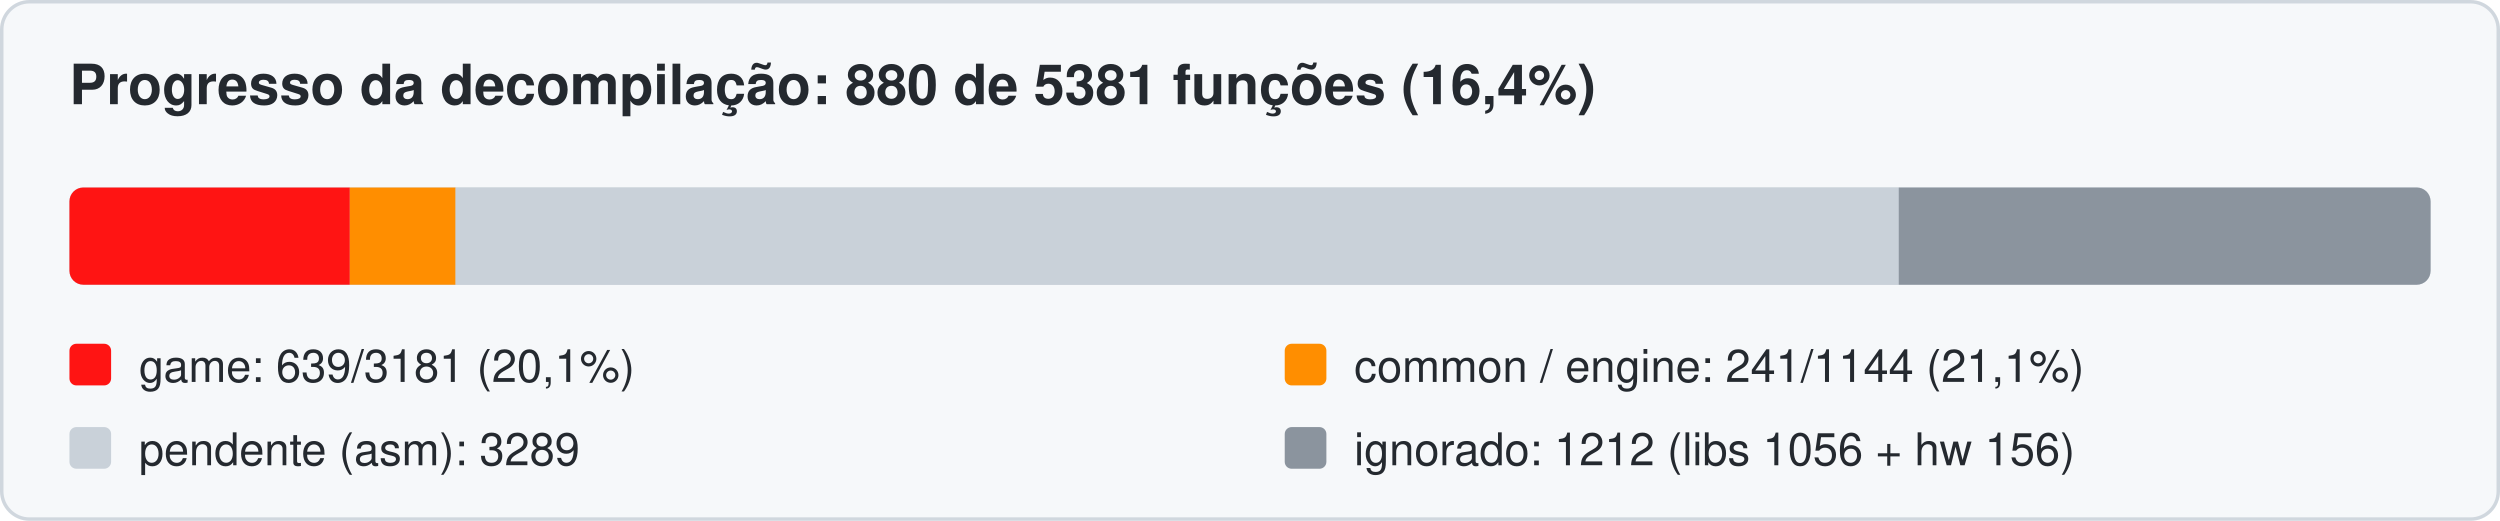
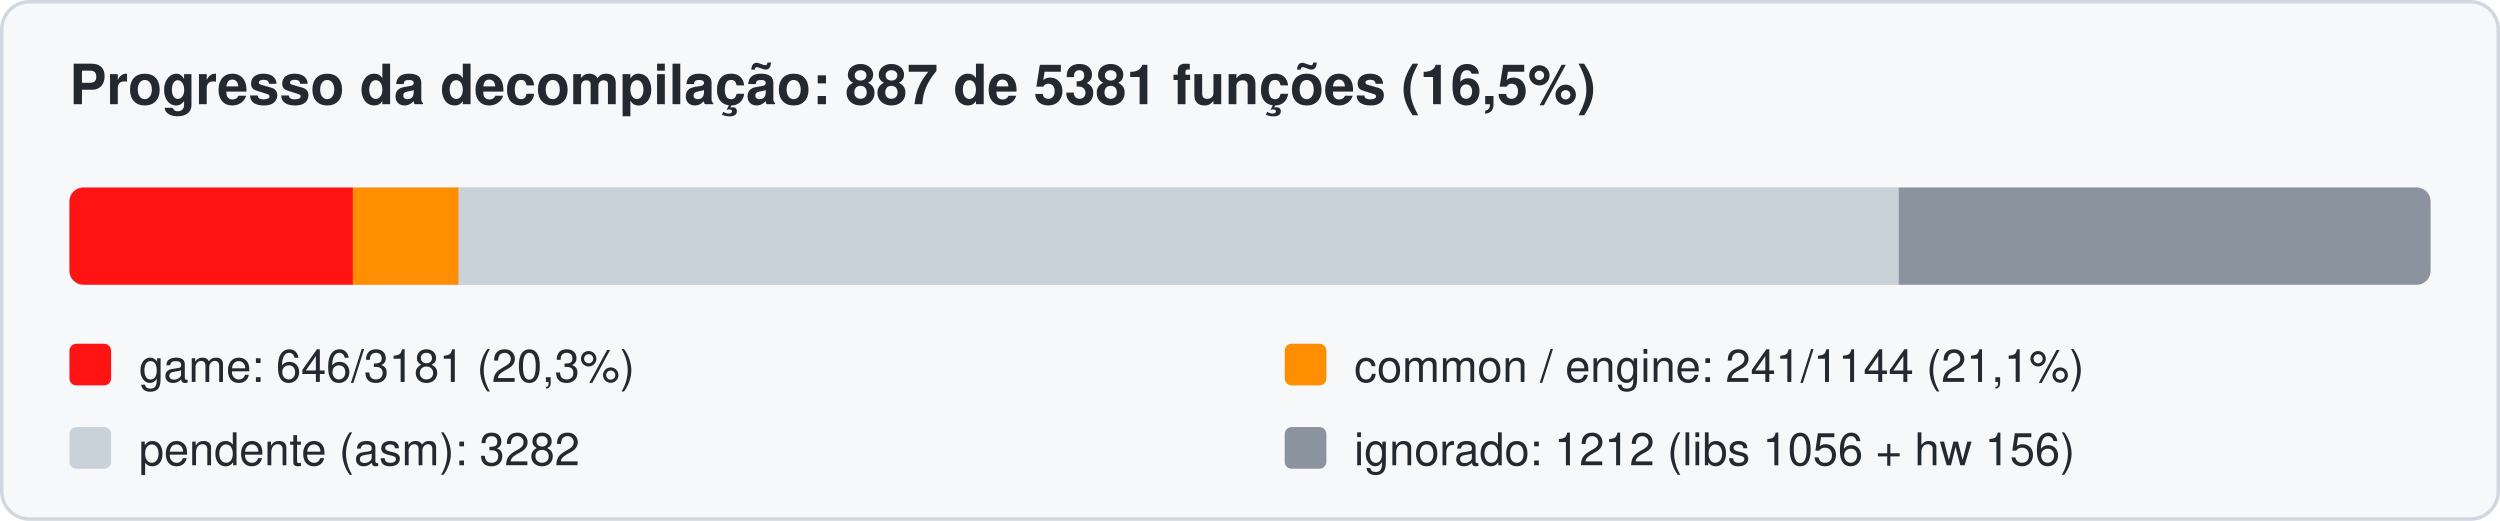
- <svg xmlns="http://www.w3.org/2000/svg" width="720" height="150" viewBox="0 0 720 150" role="img" aria-label="War of the Monsters: 880 de 5381 funcoes decompiladas (16,4%), 1212 ignoradas">
+ <svg xmlns="http://www.w3.org/2000/svg" width="720" height="150" viewBox="0 0 720 150" role="img" aria-label="War of the Monsters: 887 de 5381 funcoes decompiladas (16,5%), 1212 ignoradas">
  <rect x="0.5" y="0.5" width="719" height="149" rx="8" fill="#f6f8fa" stroke="#d0d7de" />
  <g font-family="-apple-system, 'Segoe UI', Helvetica, Arial, sans-serif">
-     <text x="20" y="30" font-size="16" font-weight="600" fill="#24292f">Progresso da decompilação: 880 de 5381 funções (16,4%)</text>
+     <text x="20" y="30" font-size="16" font-weight="600" fill="#24292f">Progresso da decompilação: 887 de 5381 funções (16,5%)</text>
    <rect x="20" y="54" width="680" height="28" rx="4" fill="#c9d1d9" />
    <clipPath id="r">
      <rect x="20" y="54" width="680" height="28" rx="4" />
    </clipPath>
    <g clip-path="url(#r)">
-       <rect x="20.00" y="54" width="80.75" height="28" fill="#ff1413" />
-       <rect x="100.75" y="54" width="30.46" height="28" fill="#ff8e00" />
-       <rect x="131.21" y="54" width="415.63" height="28" fill="#c9d1d9" />
+       <rect x="20.00" y="54" width="81.64" height="28" fill="#ff1413" />
+       <rect x="101.64" y="54" width="30.46" height="28" fill="#ff8e00" />
+       <rect x="132.09" y="54" width="414.75" height="28" fill="#c9d1d9" />
      <rect x="546.84" y="54" width="153.16" height="28" fill="#8b949e" />
    </g>
    <rect x="20" y="99" width="12" height="12" rx="2" fill="#ff1413" />
-     <text x="40" y="110" font-size="13" fill="#24292f">game: 639/3181 (20,1%)</text>
+     <text x="40" y="110" font-size="13" fill="#24292f">game: 646/3181 (20,3%)</text>
    <rect x="370" y="99" width="12" height="12" rx="2" fill="#ff8e00" />
    <text x="390" y="110" font-size="13" fill="#24292f">common / engine: 241/1144 (21,1%)</text>
    <rect x="20" y="123" width="12" height="12" rx="2" fill="#c9d1d9" />
-     <text x="40" y="134" font-size="13" fill="#24292f">pendente (asm): 3289</text>
+     <text x="40" y="134" font-size="13" fill="#24292f">pendente (asm): 3282</text>
    <rect x="370" y="123" width="12" height="12" rx="2" fill="#8b949e" />
    <text x="390" y="134" font-size="13" fill="#24292f">ignorado: 1212 (libs 1056 + hw 156)</text>
  </g>
</svg>
